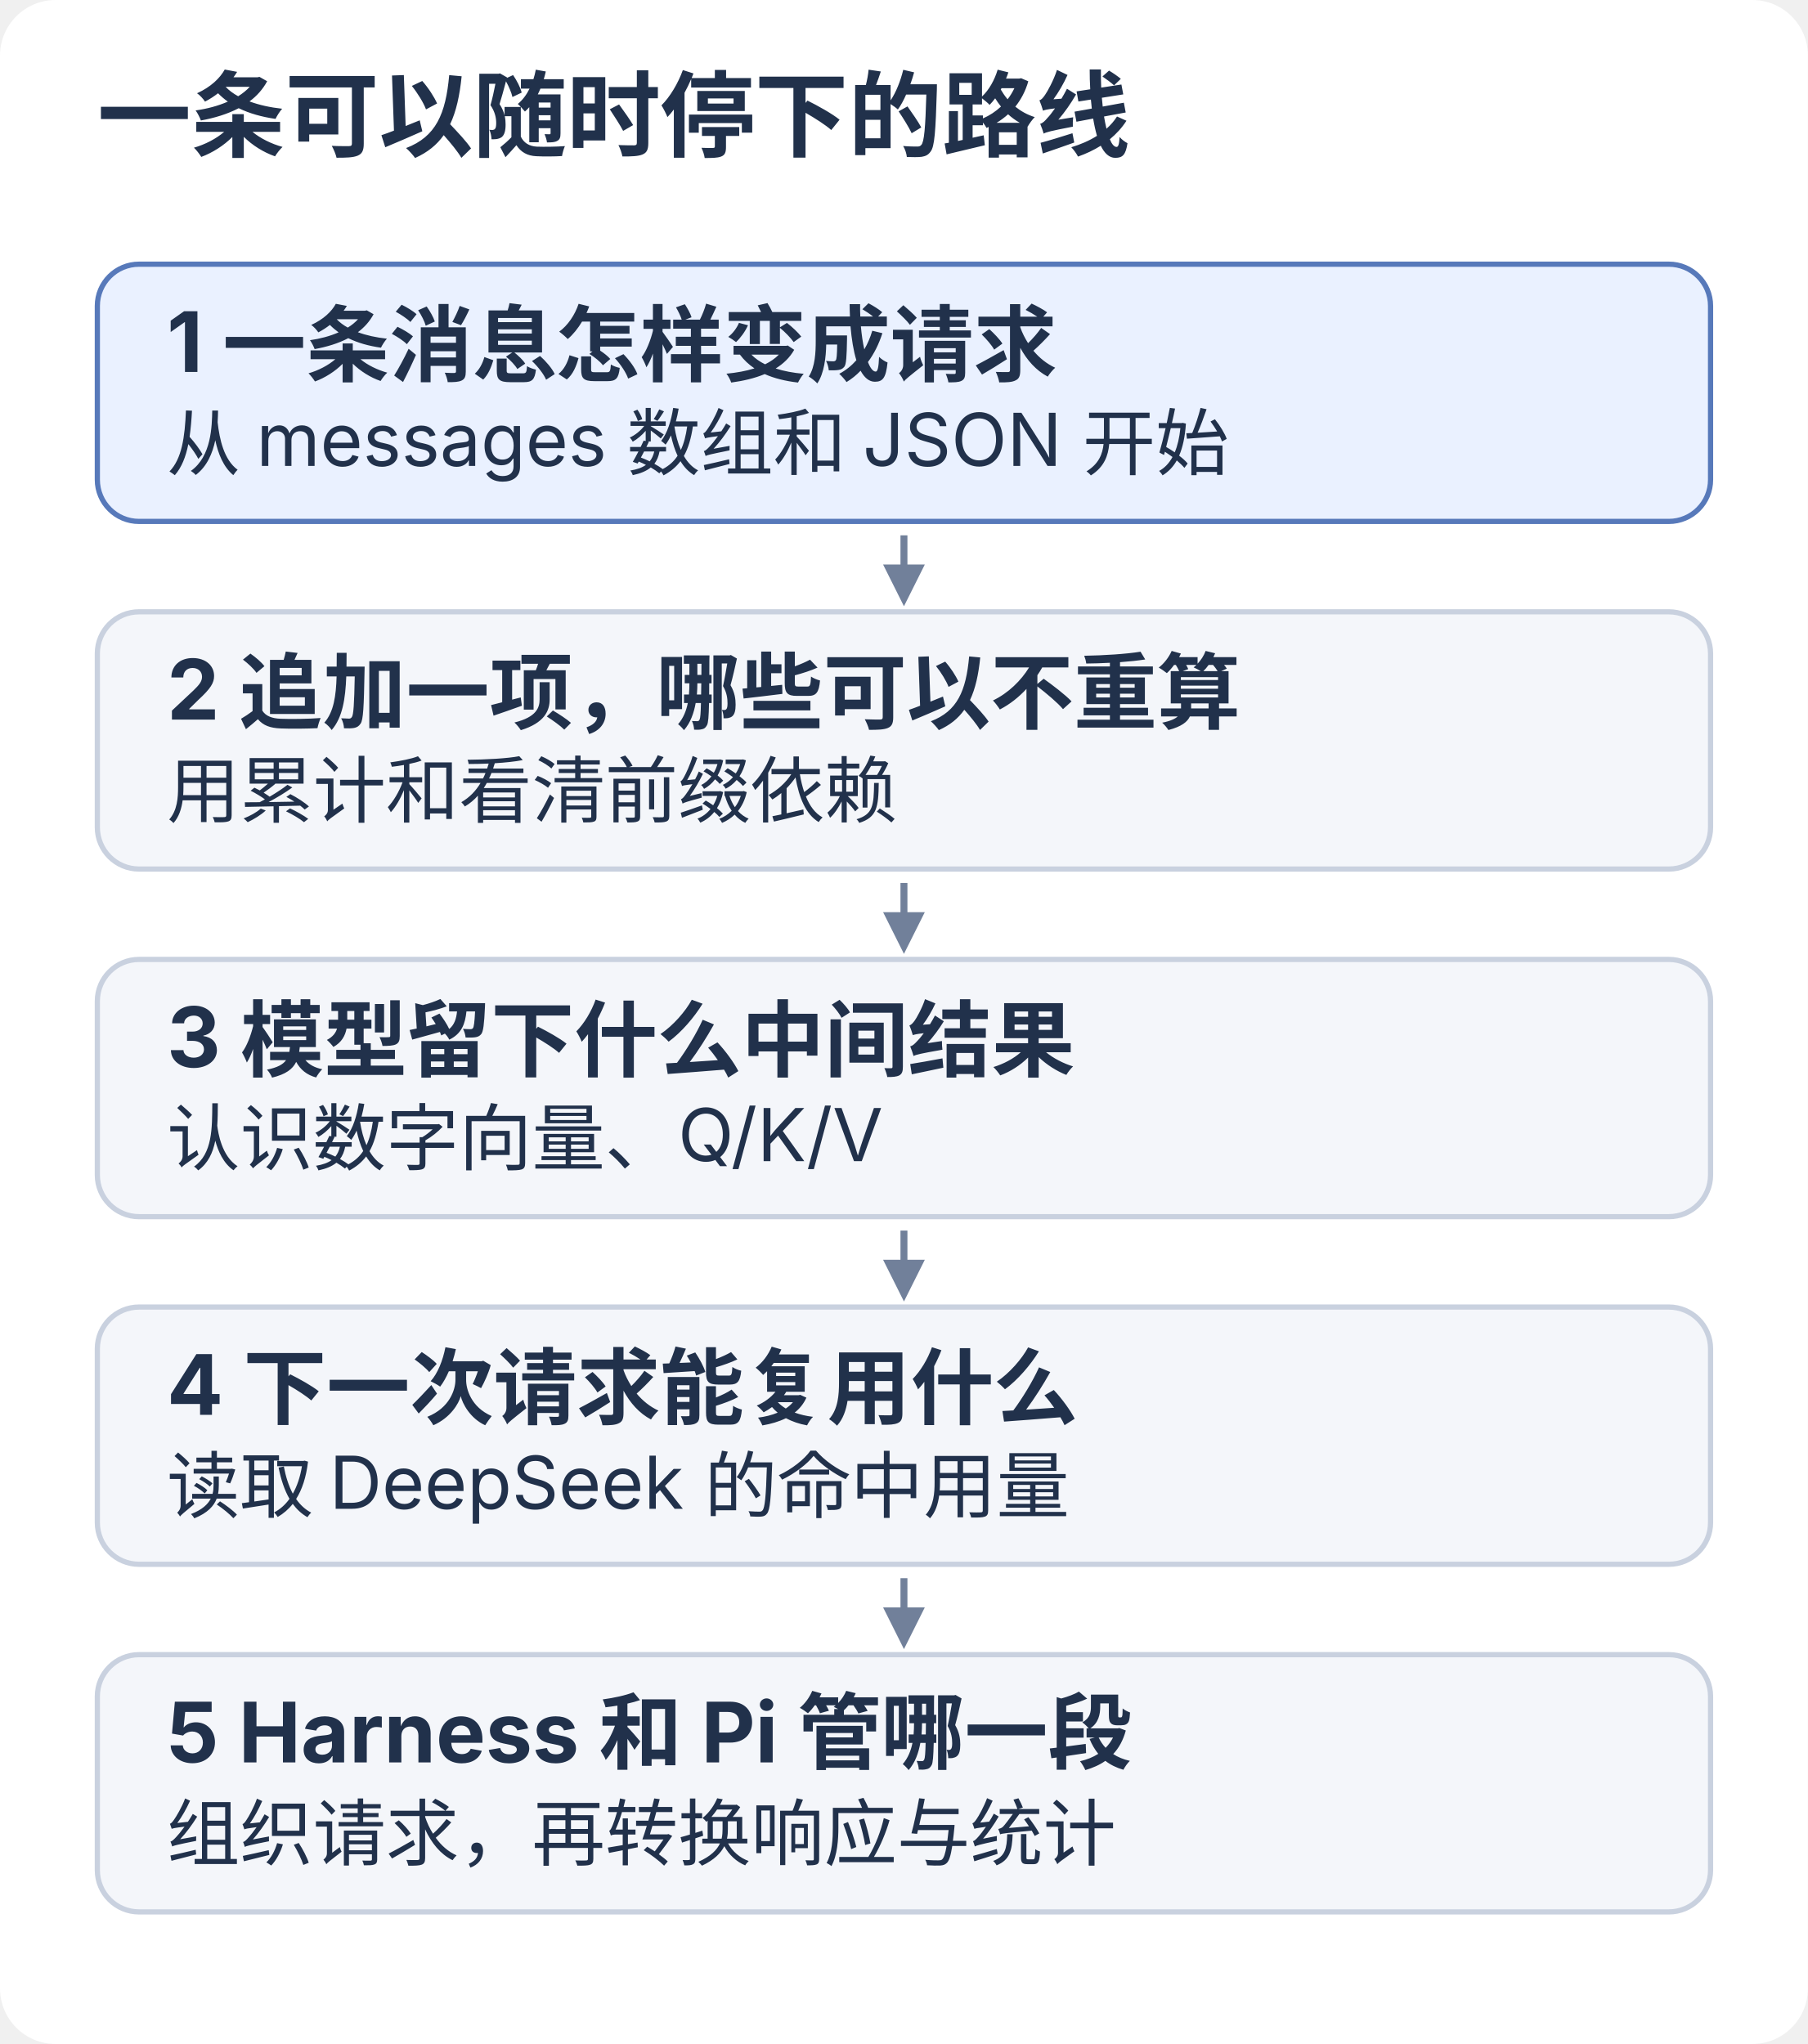
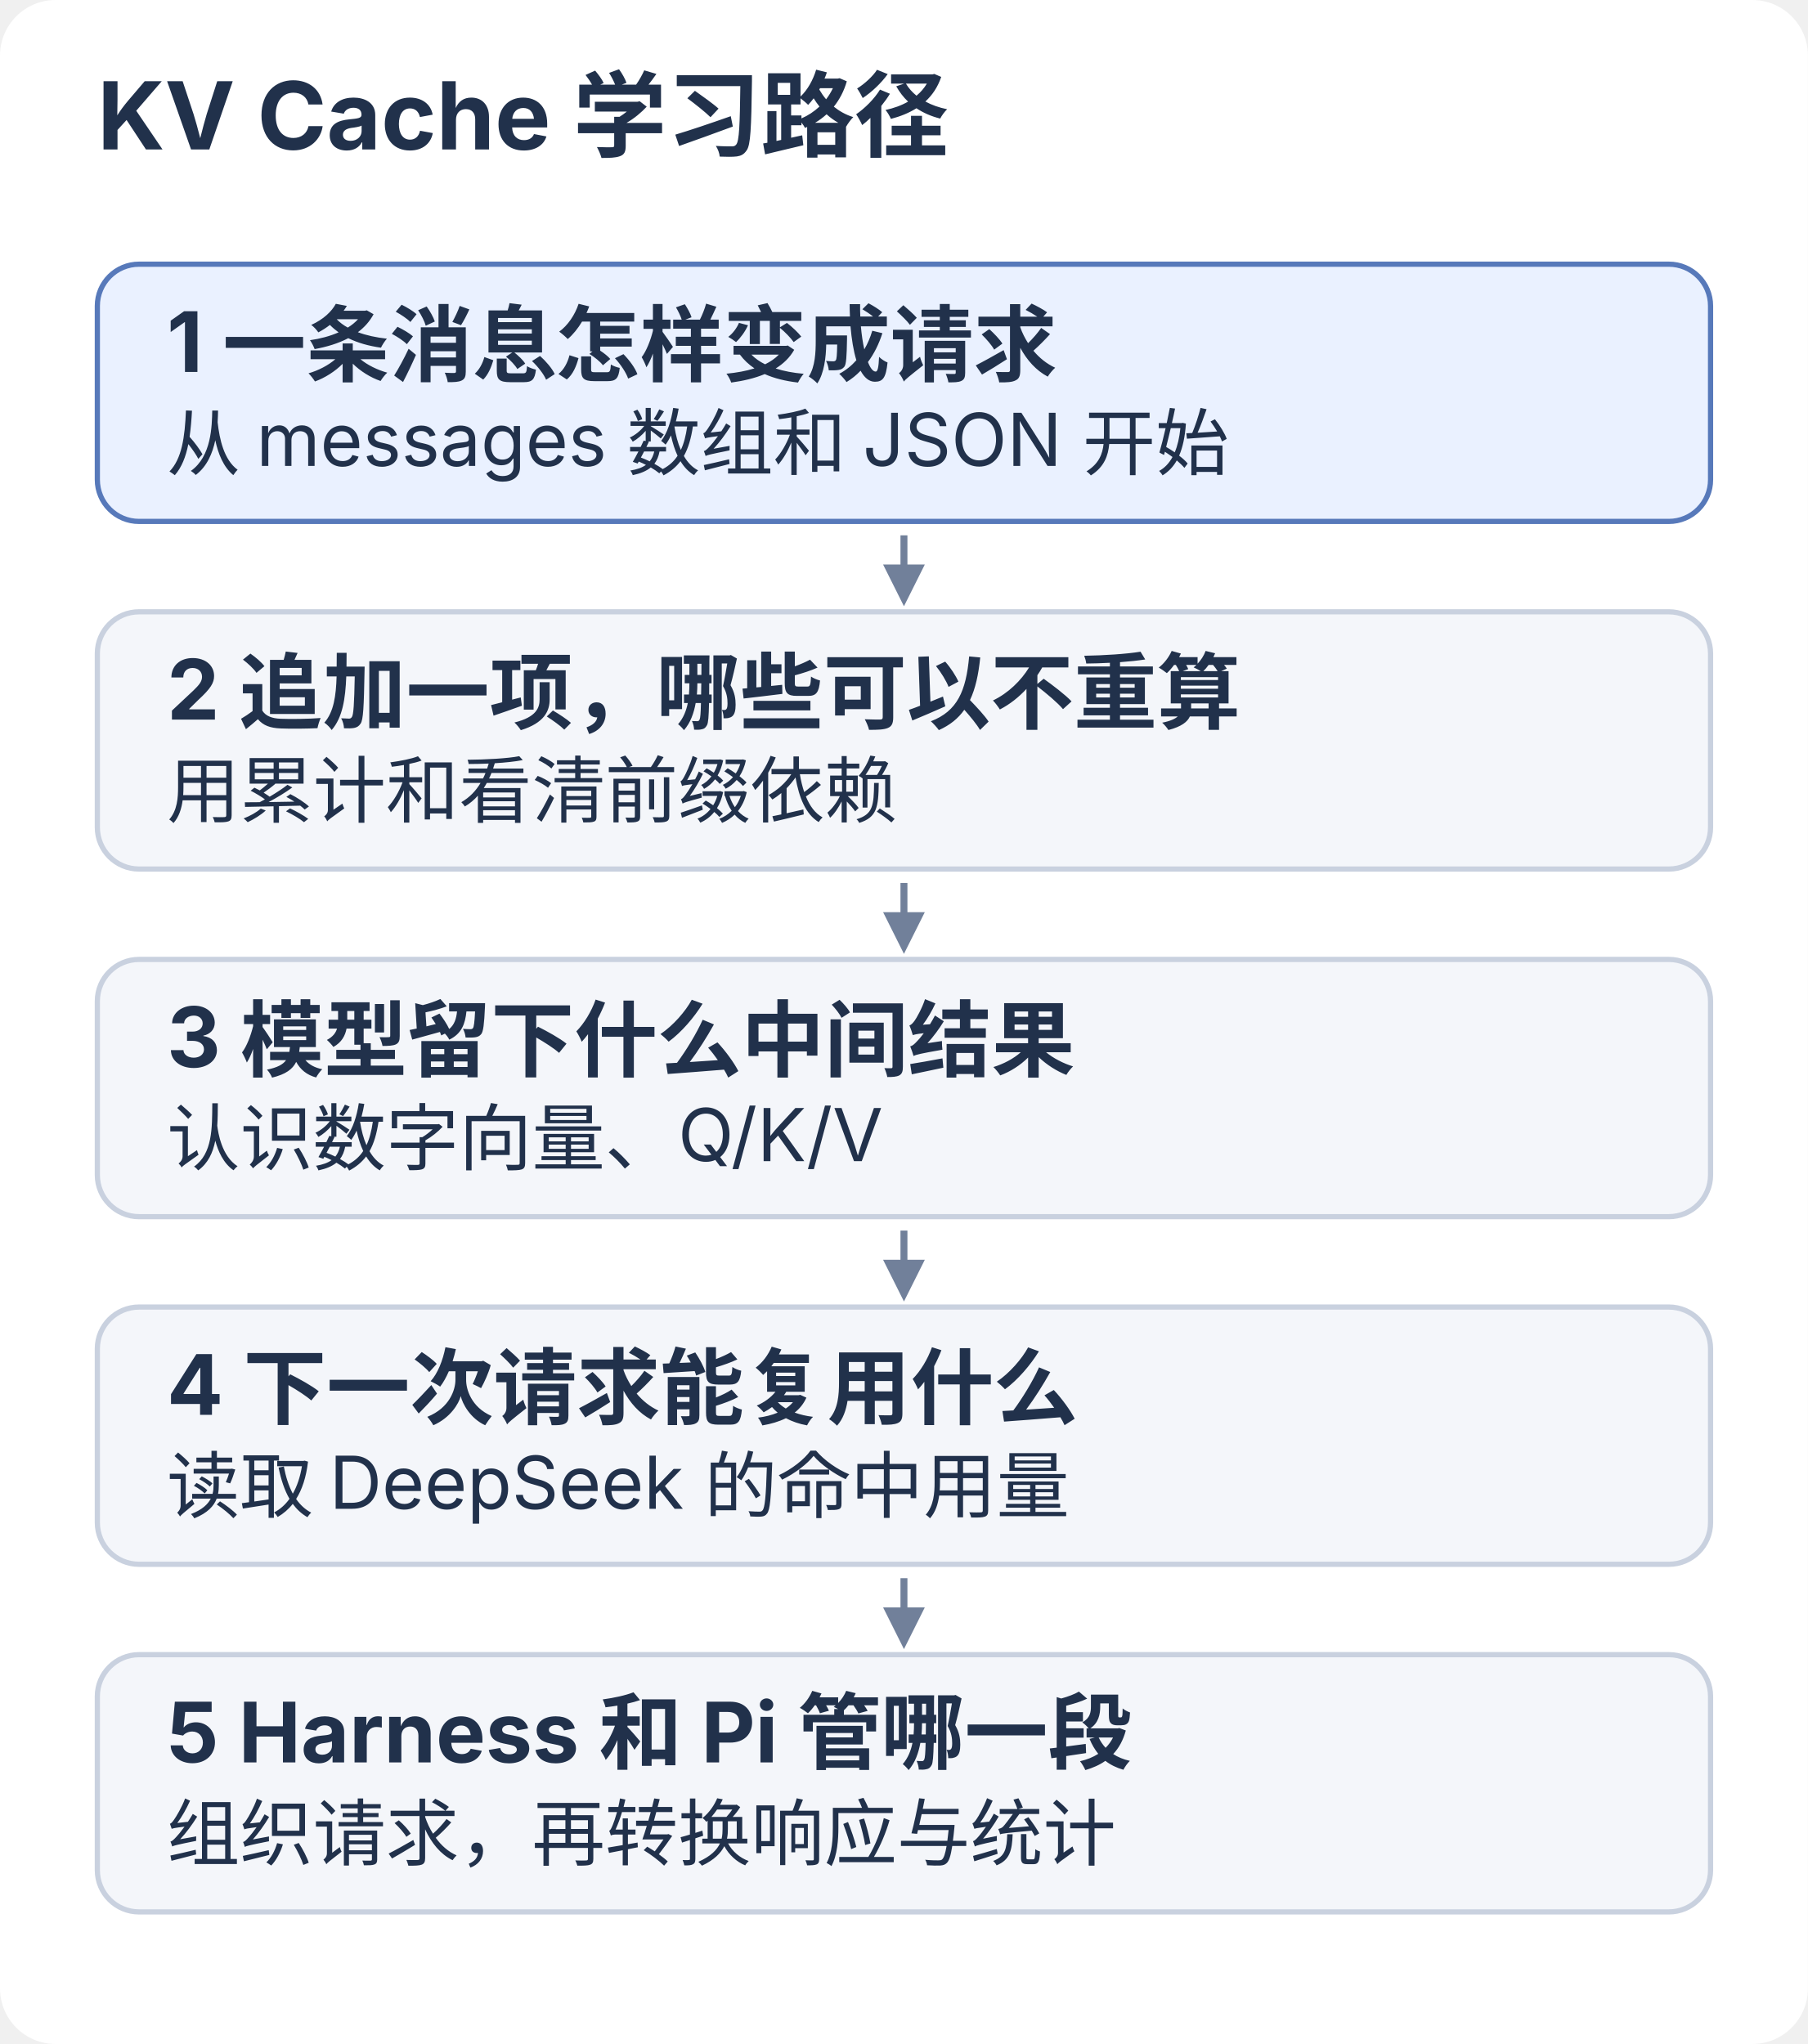
<svg xmlns="http://www.w3.org/2000/svg" width="520" height="588" viewBox="0 0 520 588" role="img" aria-labelledby="title desc">
  <style>
  .canvas{fill:#fff}.panel{fill:#f4f6fa;stroke:#c9d1df}
  .reuse{fill:#e6f4ed;stroke:#488365}.new{fill:#eaf1ff;stroke:#5779ba}
  .change{fill:#fff1dc;stroke:#ab742c}.blocked{fill:#eef0f4;stroke:#c6cdd7}
  rect{stroke-width:1.5}text{font-family:-apple-system,BlinkMacSystemFont,'PingFang SC','Microsoft YaHei',sans-serif;fill:#21314b;font-size:24px}
  .title{font-size:27px;font-weight:650}.small{font-size:21px}.bold{font-weight:650}
  .arrow{fill:none;stroke:#71809a;stroke-width:2;marker-end:url(#arrow)}
  .line{fill:none;stroke:#71809a;stroke-width:2}
  @media(prefers-color-scheme:dark){
    .canvas{fill:#151e2b}.panel{fill:#222e40;stroke:#52617a}
    .reuse{fill:#1d3d32;stroke:#70b28e}.new{fill:#263958;stroke:#83a7e4}
    .change{fill:#493724;stroke:#c9a366}.blocked{fill:#293141;stroke:#566174}
    text{fill:#edf2fa}.arrow,.line{stroke:#9aa9c0}
  }
</style>
  <defs>
    <marker id="arrow" viewBox="0 0 10 10" refX="8" refY="5" markerWidth="6" markerHeight="6" orient="auto-start-reverse">
      <path d="M0 0 L10 5 L0 10 z" fill="#71809a" />
    </marker>
  </defs>
  <rect class="canvas" x="0" y="0" width="520" height="588" rx="16" />
-   <text x="28" y="43" class="title" text-anchor="start">一条可以随时停下的路线</text>
+   <text x="28" y="43" class="title" text-anchor="start">KV Cache 学习路径</text>
  <rect x="28" y="76" width="464" height="74" rx="12" class="new" />
  <text x="48" y="107" class="bold" text-anchor="start">1  一条消息怎样变成请求</text>
  <text x="48" y="135" class="small" text-anchor="start">从 messages 数组和 JSON 开始</text>
  <path class="arrow" d="M260 154 L260 172" />
  <rect x="28" y="176" width="464" height="74" rx="12" class="panel" />
  <text x="48" y="207" class="bold" text-anchor="start">2  追加一项，哪些可以不重算</text>
  <text x="48" y="235" class="small" text-anchor="start">用累计和看清前缀依赖</text>
  <path class="arrow" d="M260 254 L260 272" />
  <rect x="28" y="276" width="464" height="74" rx="12" class="panel" />
  <text x="48" y="307" class="bold" text-anchor="start">3  模型留下什么中间结果</text>
  <text x="48" y="335" class="small" text-anchor="start">认识数字向量、Q/K/V</text>
  <path class="arrow" d="M260 354 L260 372" />
  <rect x="28" y="376" width="464" height="74" rx="12" class="panel" />
  <text x="48" y="407" class="bold" text-anchor="start">4  下一次请求能复用什么</text>
  <text x="48" y="435" class="small" text-anchor="start">读取 DeepSeek 的命中用量</text>
  <path class="arrow" d="M260 454 L260 472" />
  <rect x="28" y="476" width="464" height="74" rx="12" class="panel" />
  <text x="48" y="507" class="bold" text-anchor="start">5  Harness 和 Pi 管哪一段</text>
  <text x="48" y="535" class="small" text-anchor="start">组织请求，再转换响应与统计</text>
</svg>
